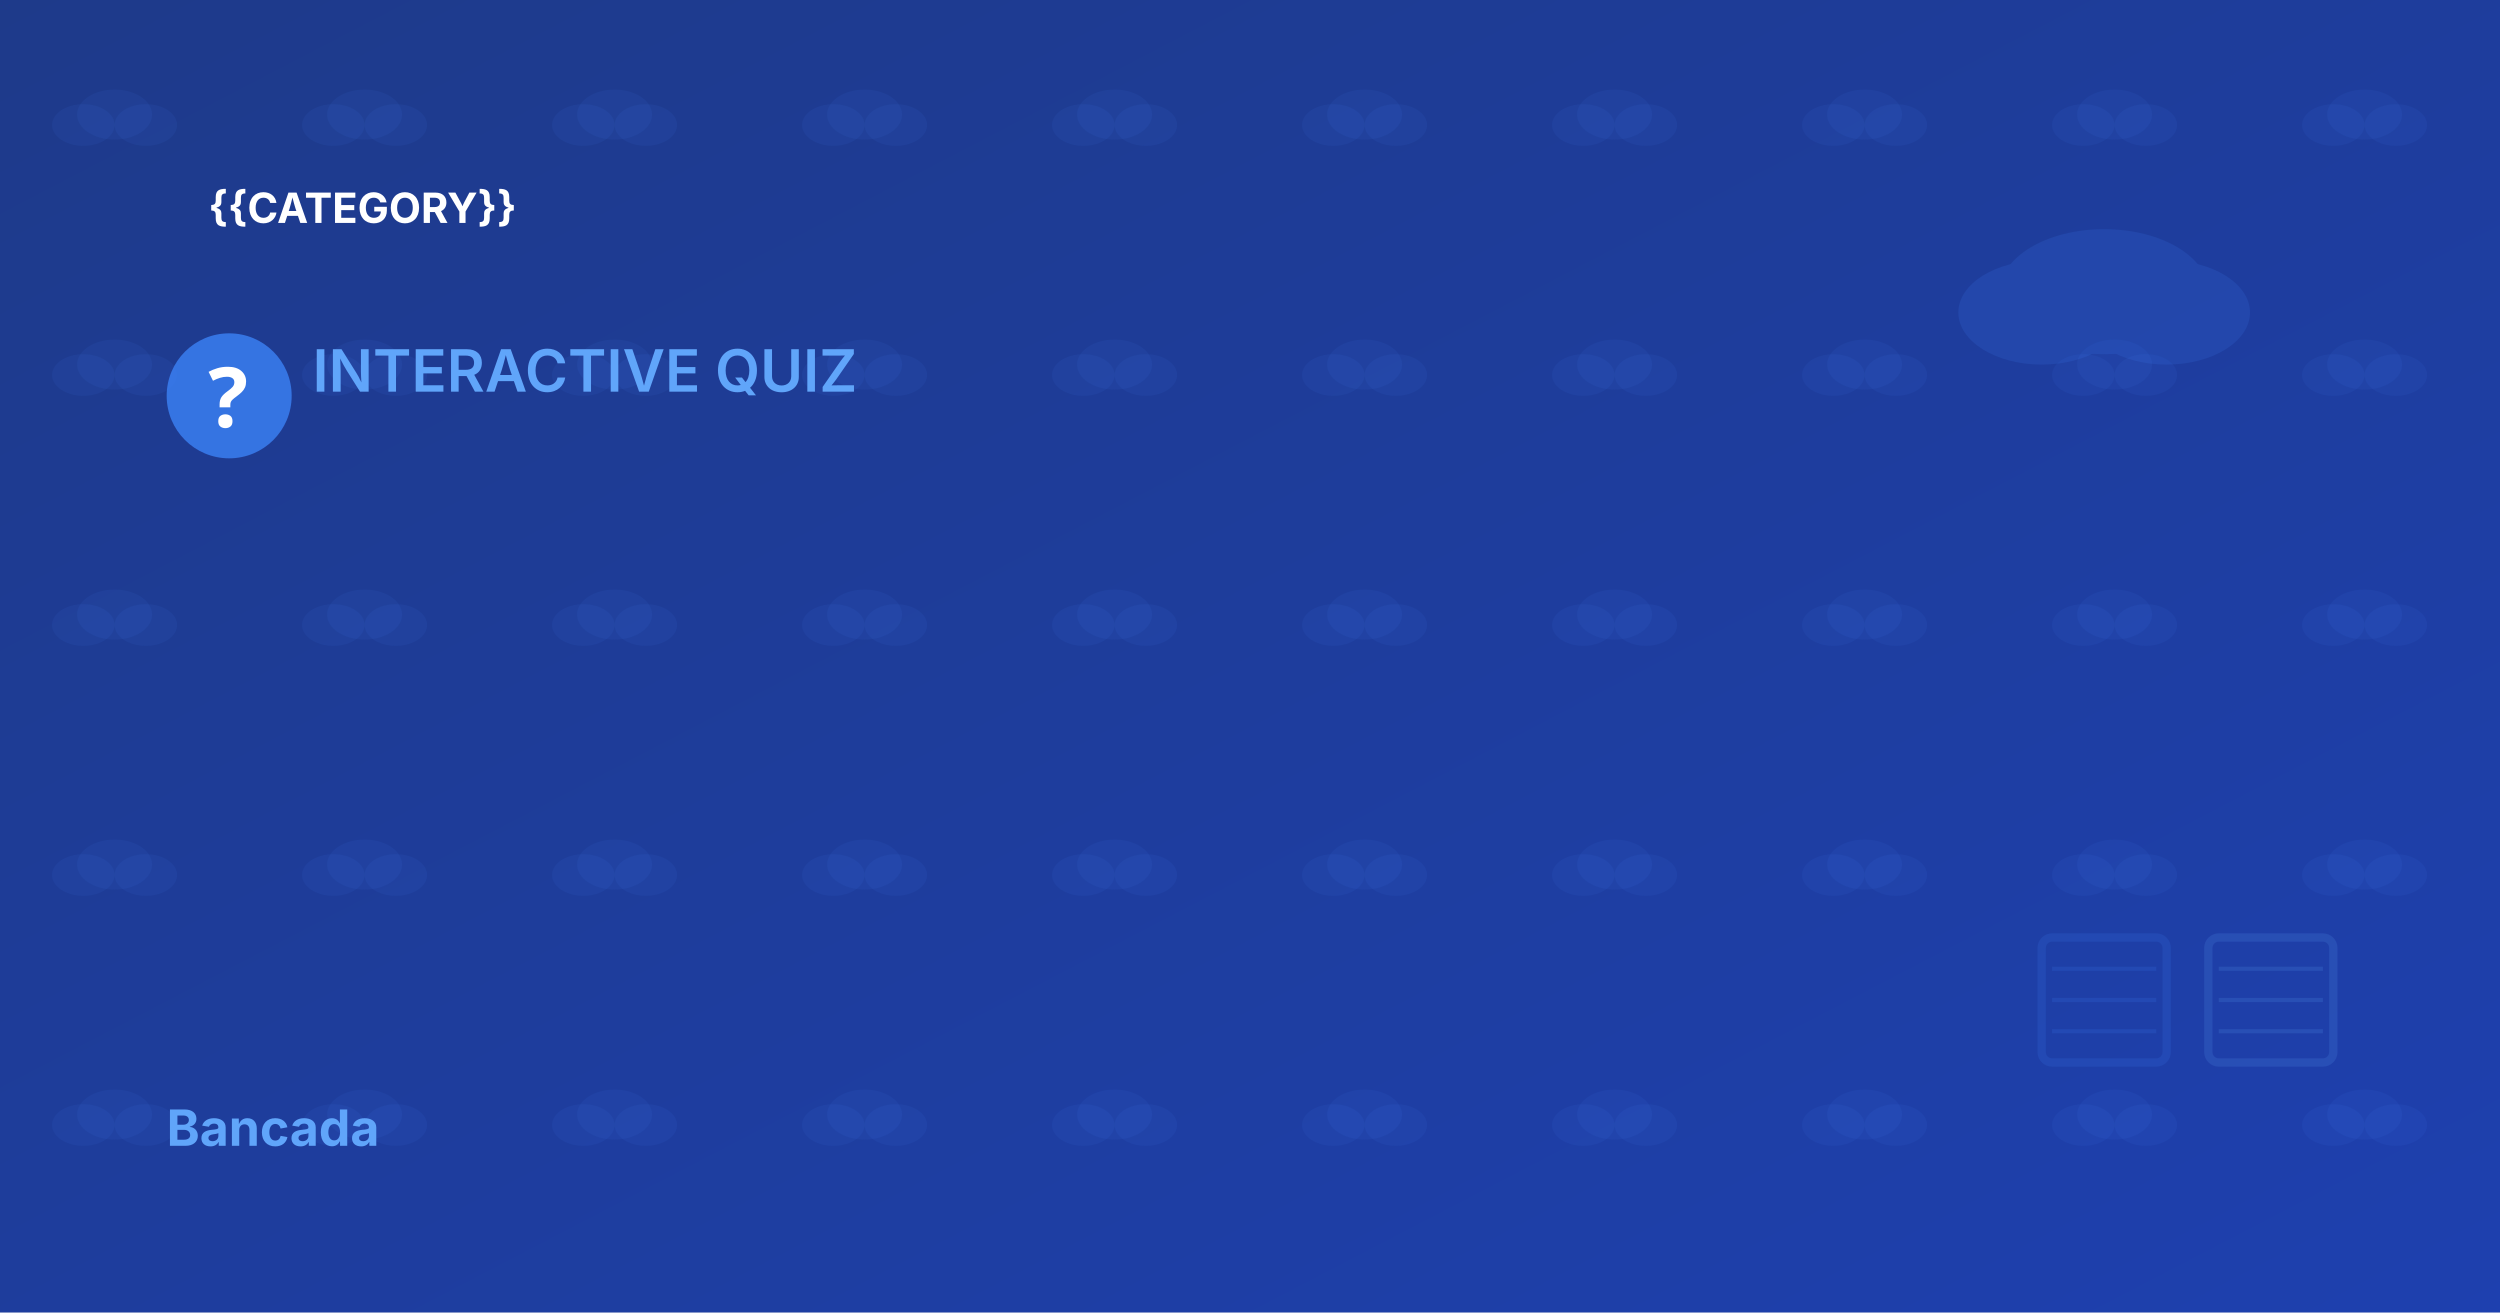
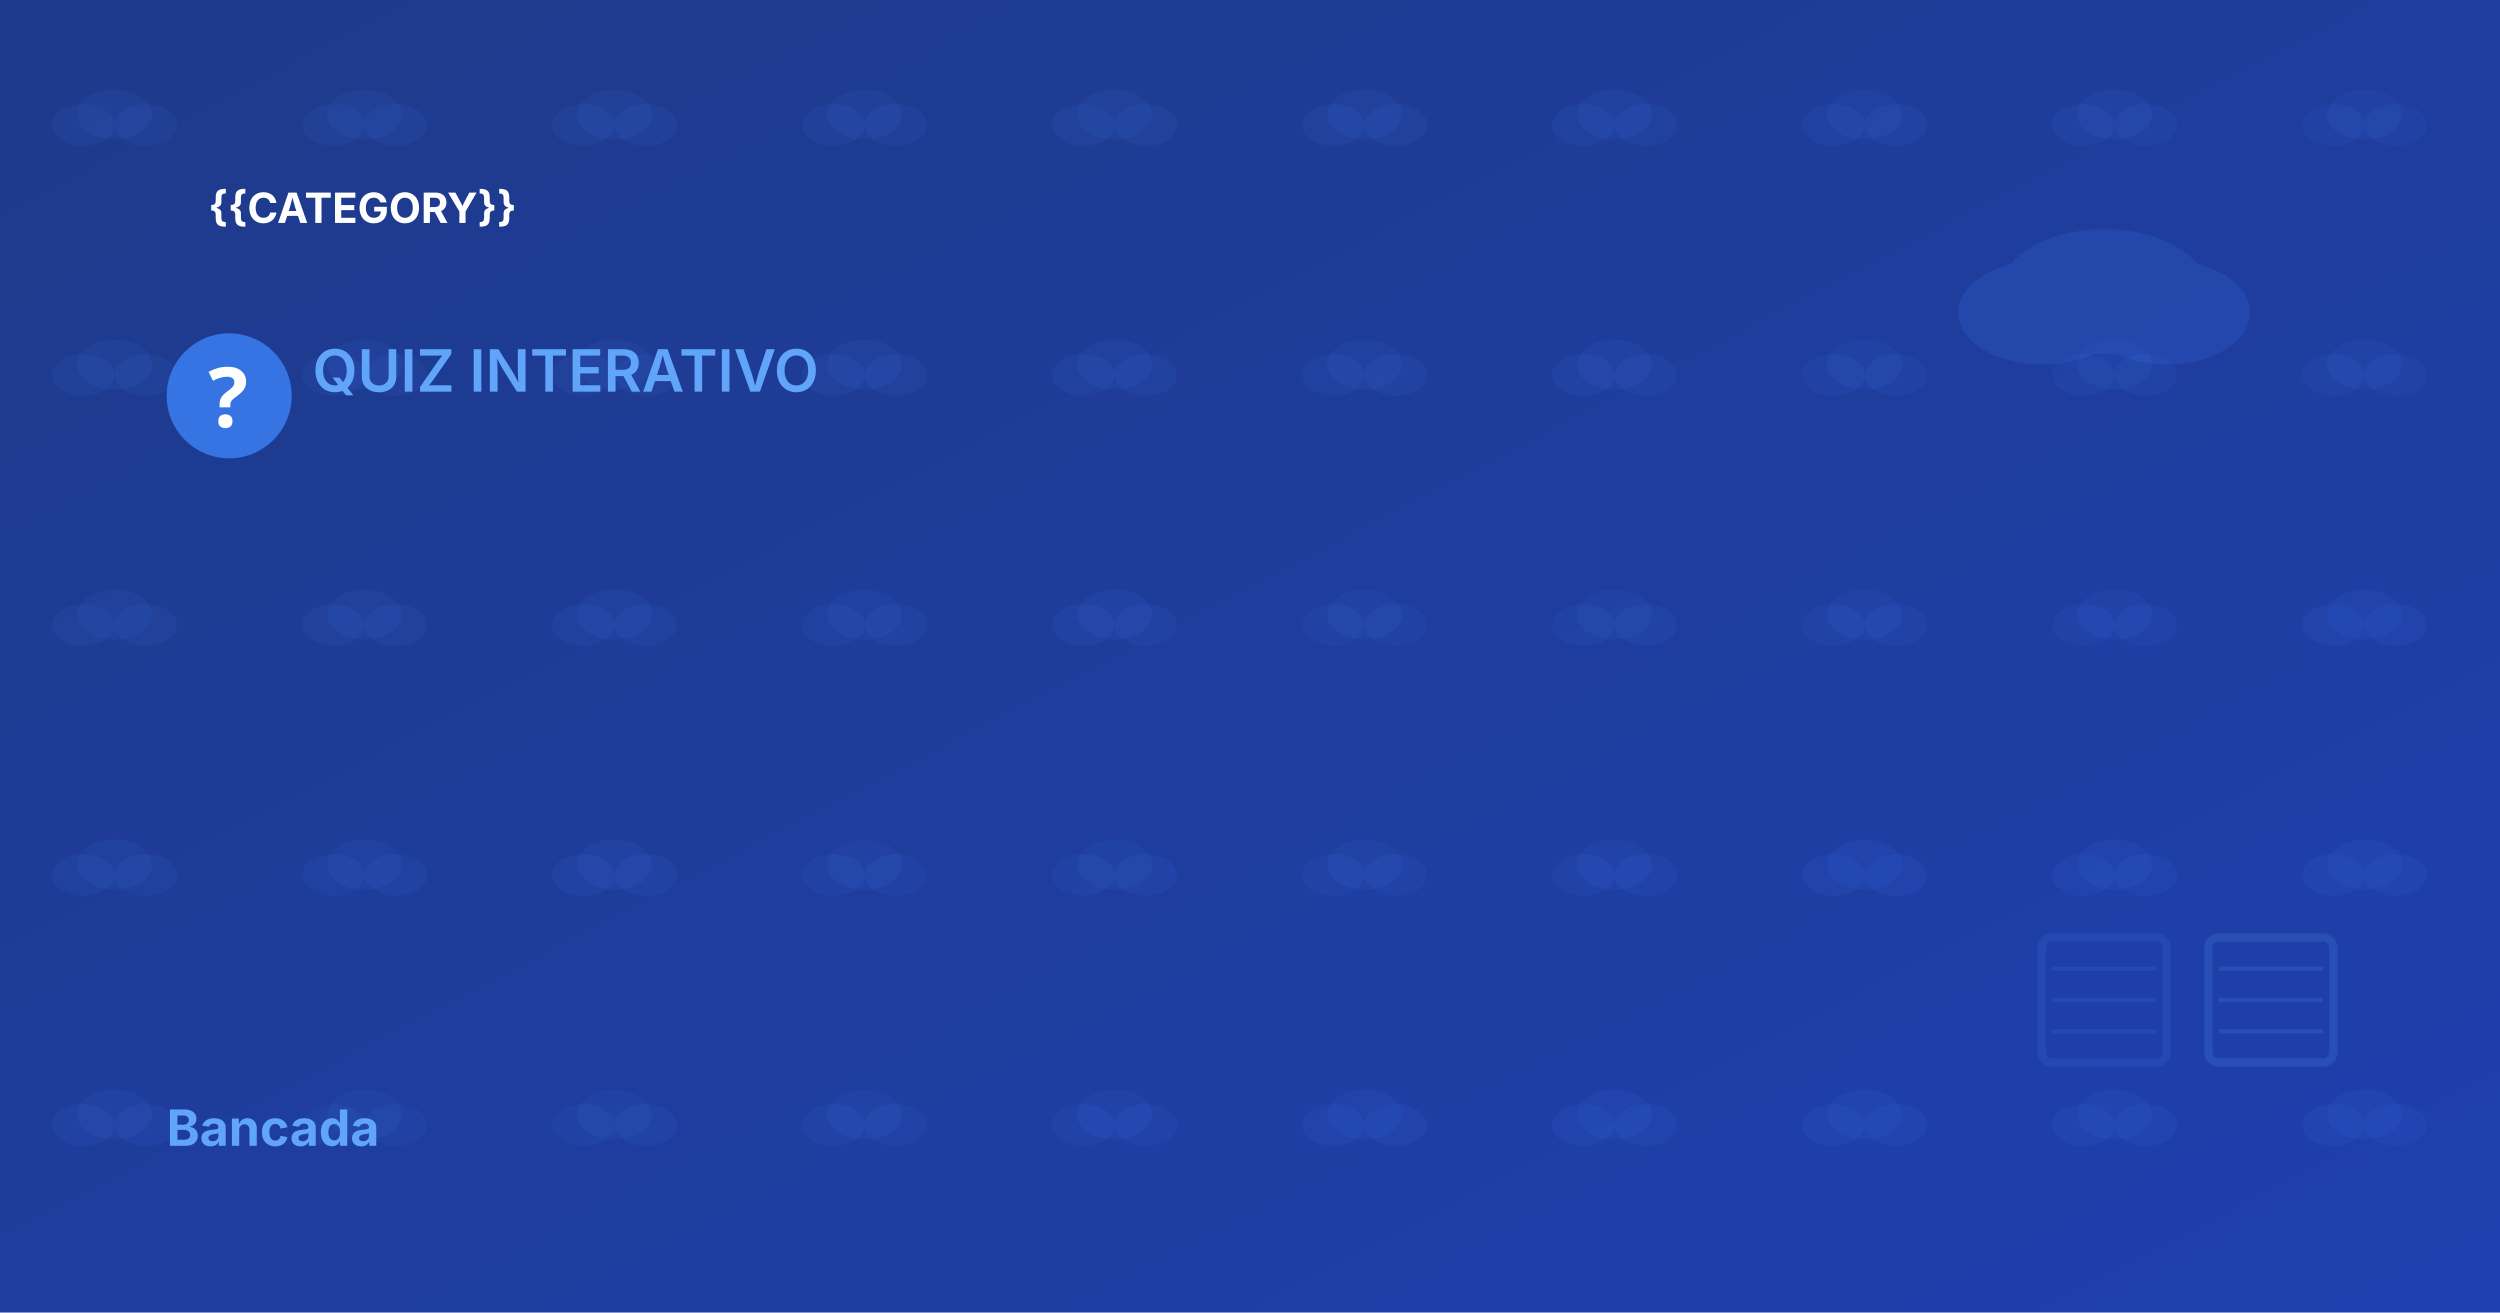
<svg xmlns="http://www.w3.org/2000/svg" width="1200" height="630">
  <defs>
    <linearGradient id="bgGradient" x1="0%" y1="0%" x2="100%" y2="100%">
      <stop offset="0%" style="stop-color:#1e3a8a;stop-opacity:1" />
      <stop offset="100%" style="stop-color:#1e40af;stop-opacity:1" />
    </linearGradient>
    <linearGradient id="accentGradient" x1="0%" y1="0%" x2="100%" y2="100%">
      <stop offset="0%" style="stop-color:#3b82f6;stop-opacity:1" />
      <stop offset="100%" style="stop-color:#60a5fa;stop-opacity:1" />
    </linearGradient>
    <pattern id="clouds" x="0" y="0" width="120" height="120" patternUnits="userSpaceOnUse">
      <ellipse cx="40" cy="60" rx="15" ry="10" fill="#3b82f6" opacity="0.08" />
      <ellipse cx="55" cy="55" rx="18" ry="12" fill="#3b82f6" opacity="0.08" />
      <ellipse cx="70" cy="60" rx="15" ry="10" fill="#3b82f6" opacity="0.08" />
    </pattern>
  </defs>
  <rect width="1200" height="630" fill="url(#bgGradient)" />
  <rect width="1200" height="630" fill="url(#clouds)" />
  <rect x="80" y="80" width="{{BADGE_WIDTH}}" height="40" rx="20" fill="url(#accentGradient)" />
  <text x="100" y="107" font-family="system-ui, -apple-system, sans-serif" font-size="20" font-weight="bold" fill="#ffffff">{{CATEGORY}}</text>
  <g transform="translate(80, 160)">
    <circle cx="30" cy="30" r="30" fill="#3b82f6" opacity="0.8" />
    <text x="20" y="45" font-family="system-ui" font-size="40" font-weight="bold" fill="#ffffff">?</text>
  </g>
-   <text x="150" y="188" font-family="system-ui, -apple-system, sans-serif" font-size="28" font-weight="600" fill="#60a5fa">INTERACTIVE QUIZ</text>
+   <text x="150" y="188" font-family="system-ui, -apple-system, sans-serif" font-size="28" font-weight="600" fill="#60a5fa">QUIZ INTERATIVO</text>

  {{TITLE_LINES}}

  
  <g opacity="0.15">
    <ellipse cx="980" cy="150" rx="40" ry="25" fill="#3b82f6" />
    <ellipse cx="1010" cy="140" rx="50" ry="30" fill="#3b82f6" />
    <ellipse cx="1040" cy="150" rx="40" ry="25" fill="#3b82f6" />
    <rect x="980" y="450" width="60" height="60" rx="5" fill="none" stroke="#3b82f6" stroke-width="4" />
    <line x1="985" y1="465" x2="1035" y2="465" stroke="#3b82f6" stroke-width="2" />
    <line x1="985" y1="480" x2="1035" y2="480" stroke="#3b82f6" stroke-width="2" />
    <line x1="985" y1="495" x2="1035" y2="495" stroke="#3b82f6" stroke-width="2" />
    <rect x="1060" y="450" width="60" height="60" rx="5" fill="none" stroke="#60a5fa" stroke-width="4" />
    <line x1="1065" y1="465" x2="1115" y2="465" stroke="#60a5fa" stroke-width="2" />
    <line x1="1065" y1="480" x2="1115" y2="480" stroke="#60a5fa" stroke-width="2" />
    <line x1="1065" y1="495" x2="1115" y2="495" stroke="#60a5fa" stroke-width="2" />
  </g>
  <text x="80" y="550" font-family="system-ui, -apple-system, sans-serif" font-size="24" font-weight="bold" fill="#60a5fa">Bancada</text>
</svg>
